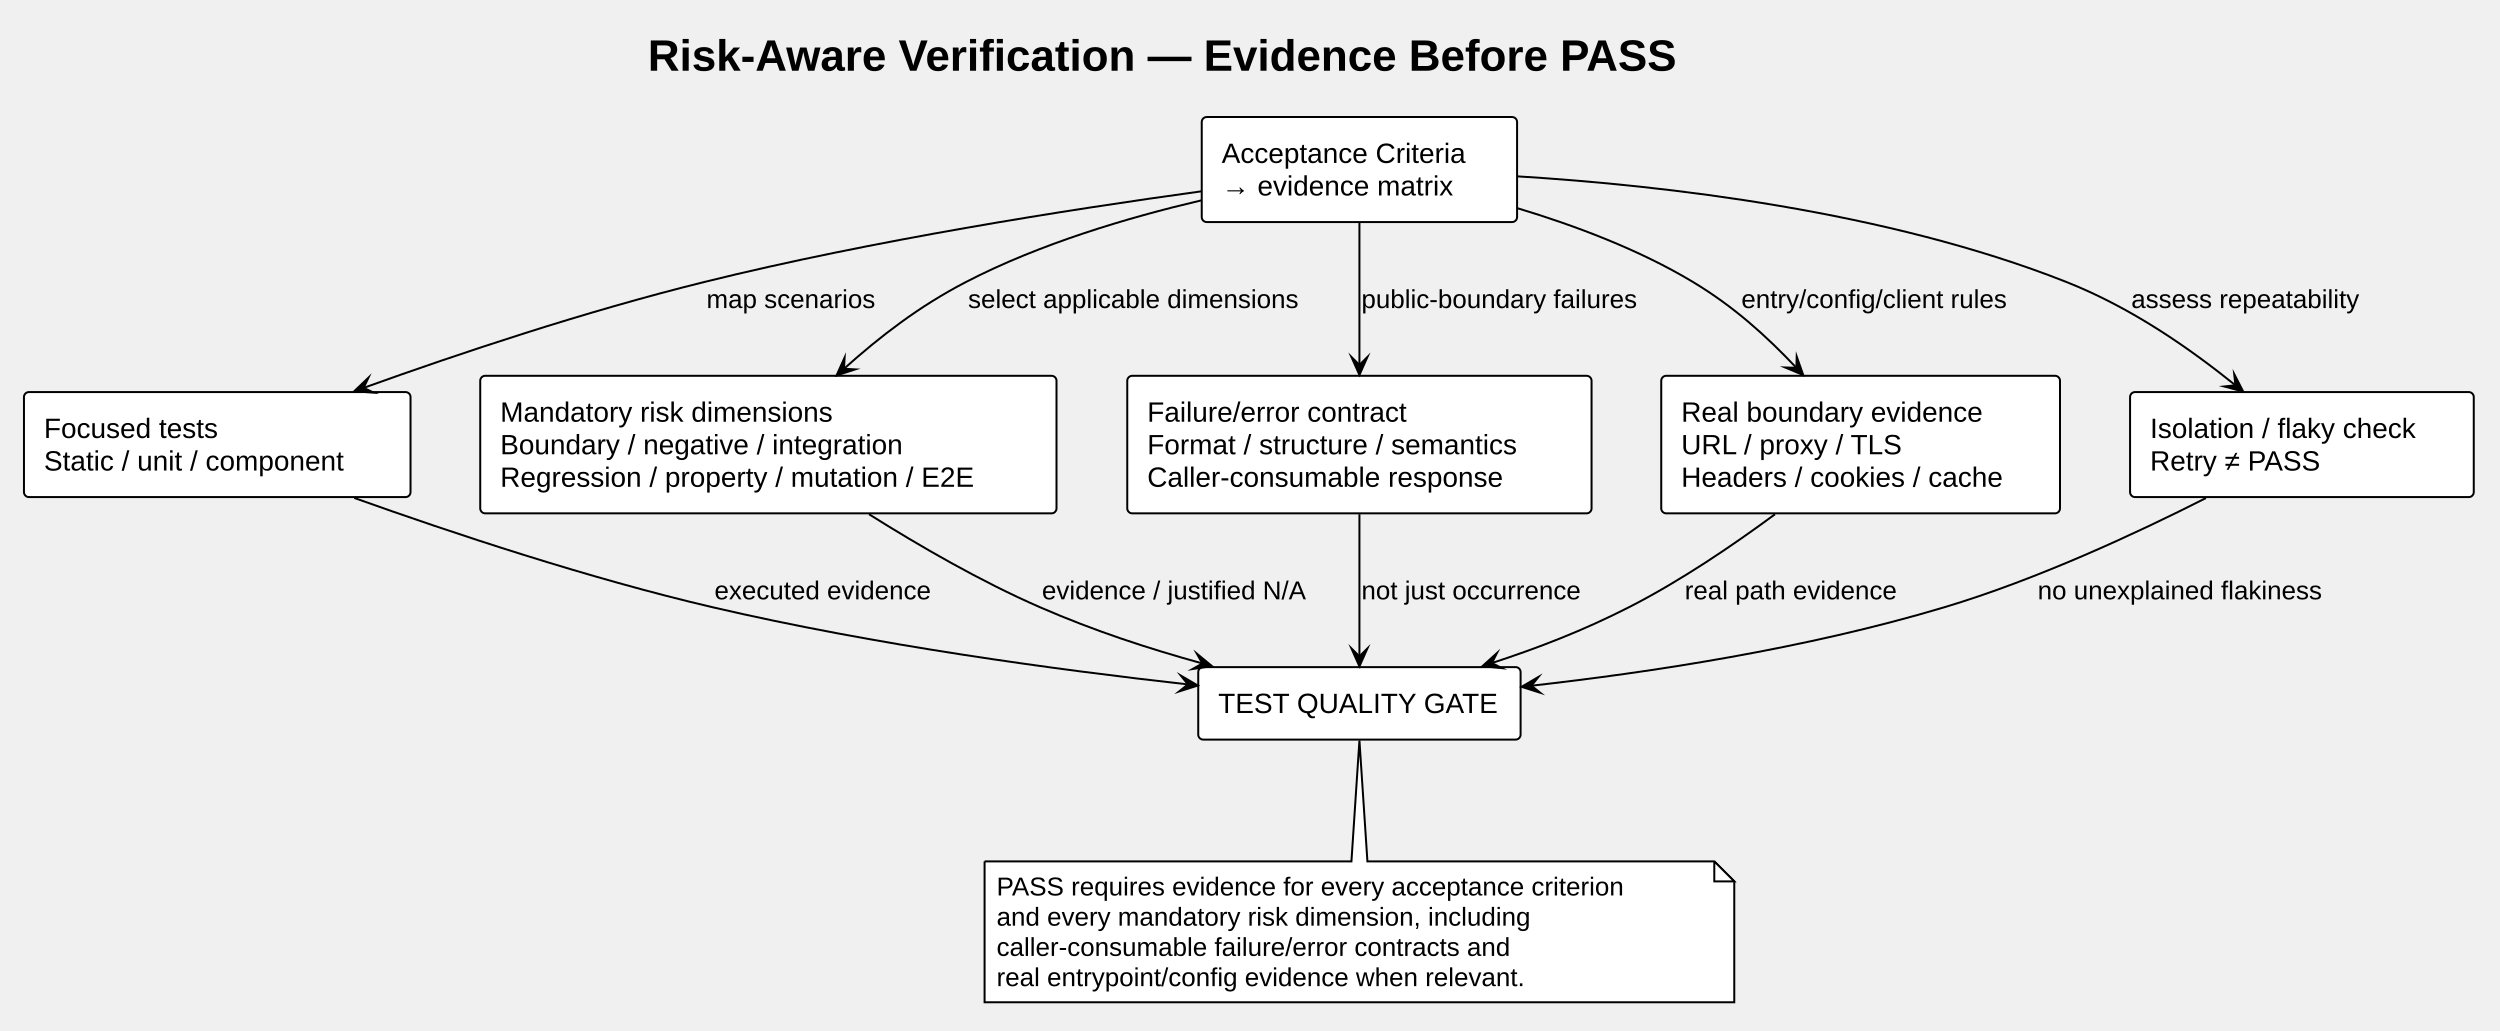
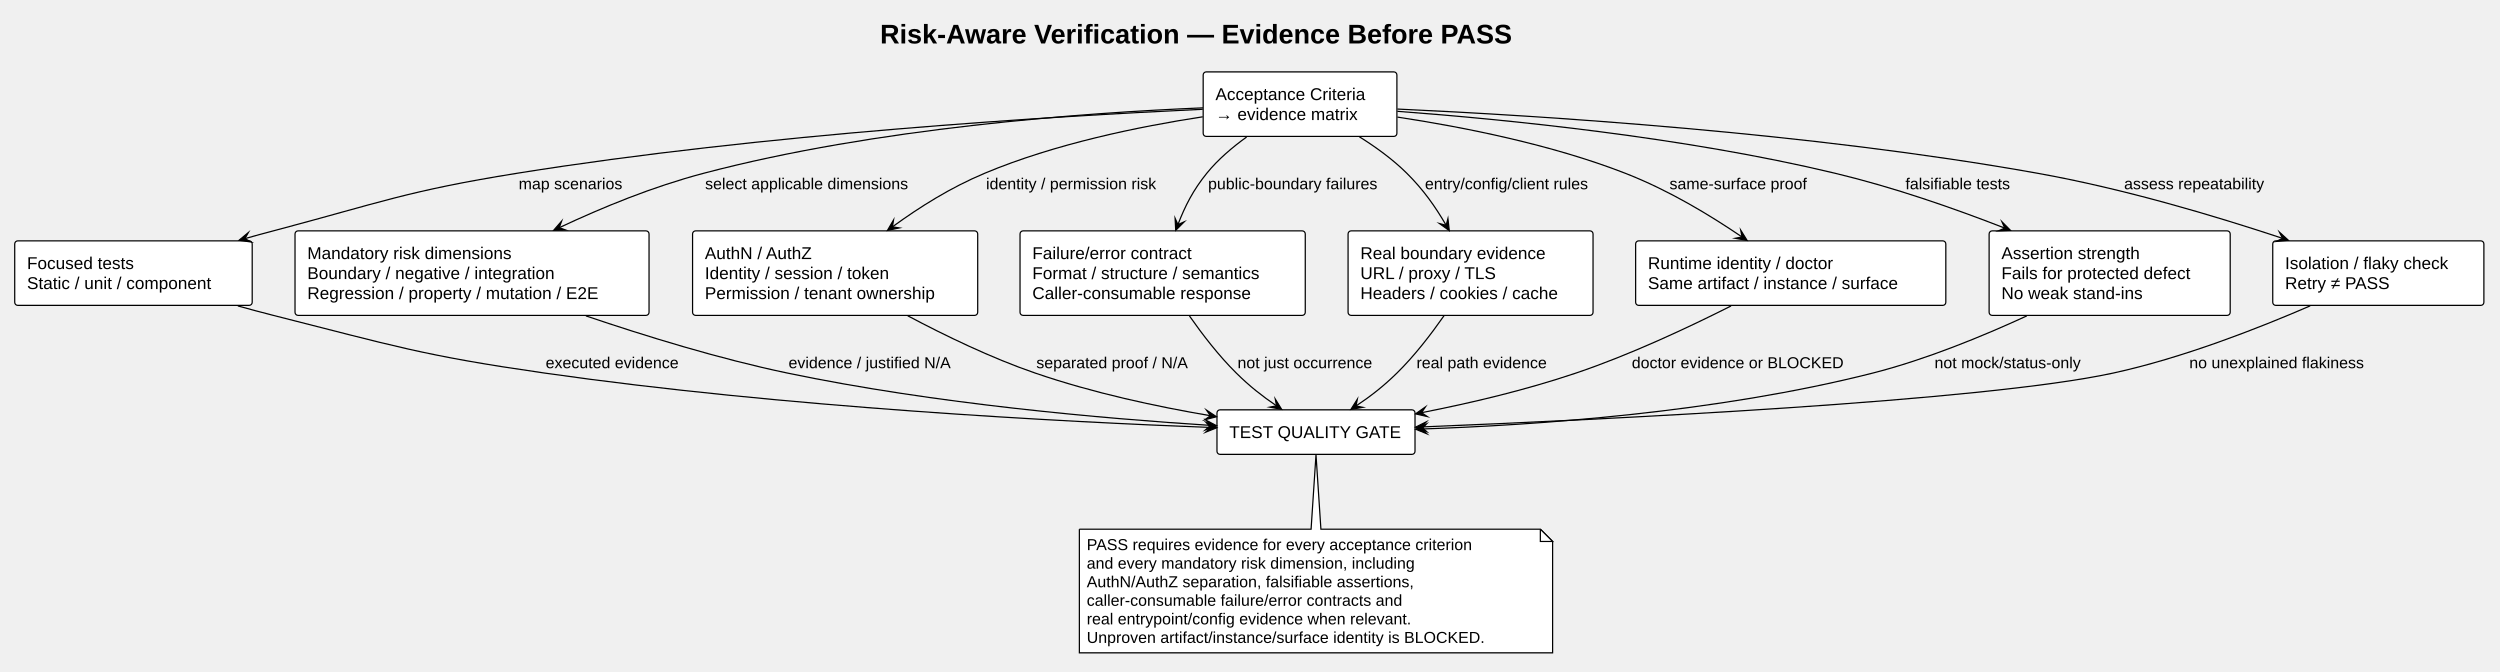
- <svg xmlns="http://www.w3.org/2000/svg" contentStyleType="text/css" data-diagram-type="DESCRIPTION" height="516px" preserveAspectRatio="none" style="width:1252px;height:516px;background:#FFFFFF;" version="1.1" viewBox="0 0 1252 516" width="1252px" zoomAndPan="magnify">
+ <svg xmlns="http://www.w3.org/2000/svg" contentStyleType="text/css" data-diagram-type="DESCRIPTION" height="547px" preserveAspectRatio="none" style="width:2038px;height:547px;background:#FFFFFF;" version="1.1" viewBox="0 0 2038 547" width="2038px" zoomAndPan="magnify">
  <defs />
  <g>
    <g class="title" data-source-line="6">
-       <text fill="#000000" font-family="Arial" font-size="22" font-weight="700" lengthAdjust="spacing" textLength="601.96" x="324.45" y="35.421">Risk-Aware Verification — Evidence Before PASS</text>
+       <text fill="#000000" font-family="Arial" font-size="22" font-weight="700" lengthAdjust="spacing" textLength="601.96" x="717.45" y="35.421">Risk-Aware Verification — Evidence Before PASS</text>
    </g>
    <g class="entity" data-qualified-name="acceptance" data-source-line="8" id="ent0001">
-       <rect fill="#FFFFFF" height="52.594" rx="2.5" ry="2.5" style="stroke:#000000;stroke-width:1;" width="157.922" x="601.83" y="58.609" />
-       <text fill="#000000" font-family="Arial" font-size="14" lengthAdjust="spacing" textLength="137.922" x="611.83" y="81.605">Acceptance Criteria</text>
-       <text fill="#000000" font-family="Arial" font-size="14" lengthAdjust="spacing" textLength="129.739" x="611.83" y="97.901">→ evidence matrix</text>
+       <rect fill="#FFFFFF" height="52.594" rx="2.5" ry="2.5" style="stroke:#000000;stroke-width:1;" width="157.922" x="980.83" y="58.609" />
+       <text fill="#000000" font-family="Arial" font-size="14" lengthAdjust="spacing" textLength="137.922" x="990.83" y="81.605">Acceptance Criteria</text>
+       <text fill="#000000" font-family="Arial" font-size="14" lengthAdjust="spacing" textLength="129.739" x="990.83" y="97.901">→ evidence matrix</text>
    </g>
    <g class="entity" data-qualified-name="focused" data-source-line="9" id="ent0002">
      <rect fill="#FFFFFF" height="52.594" rx="2.5" ry="2.5" style="stroke:#000000;stroke-width:1;" width="193.592" x="12" y="196.349" />
      <text fill="#000000" font-family="Arial" font-size="14" lengthAdjust="spacing" textLength="96.612" x="22" y="219.345">Focused tests</text>
      <text fill="#000000" font-family="Arial" font-size="14" lengthAdjust="spacing" textLength="173.592" x="22" y="235.641">Static / unit / component</text>
    </g>
    <g class="entity" data-qualified-name="risk" data-source-line="10" id="ent0003">
-       <rect fill="#FFFFFF" height="68.891" rx="2.5" ry="2.5" style="stroke:#000000;stroke-width:1;" width="288.598" x="240.5" y="188.199" />
-       <text fill="#000000" font-family="Arial" font-size="14" lengthAdjust="spacing" textLength="188.856" x="250.5" y="211.195">Mandatory risk dimensions</text>
-       <text fill="#000000" font-family="Arial" font-size="14" lengthAdjust="spacing" textLength="232.791" x="250.5" y="227.491">Boundary / negative / integration</text>
-       <text fill="#000000" font-family="Arial" font-size="14" lengthAdjust="spacing" textLength="268.598" x="250.5" y="243.788">Regression / property / mutation / E2E</text>
+       <rect fill="#FFFFFF" height="68.891" rx="2.5" ry="2.5" style="stroke:#000000;stroke-width:1;" width="288.598" x="240.5" y="188.209" />
+       <text fill="#000000" font-family="Arial" font-size="14" lengthAdjust="spacing" textLength="188.856" x="250.5" y="211.204">Mandatory risk dimensions</text>
+       <text fill="#000000" font-family="Arial" font-size="14" lengthAdjust="spacing" textLength="232.791" x="250.5" y="227.501">Boundary / negative / integration</text>
+       <text fill="#000000" font-family="Arial" font-size="14" lengthAdjust="spacing" textLength="268.598" x="250.5" y="243.798">Regression / property / mutation / E2E</text>
    </g>
-     <g class="entity" data-qualified-name="failure_contract" data-source-line="11" id="ent0004">
-       <rect fill="#FFFFFF" height="68.891" rx="2.5" ry="2.5" style="stroke:#000000;stroke-width:1;" width="232.523" x="564.53" y="188.199" />
-       <text fill="#000000" font-family="Arial" font-size="14" lengthAdjust="spacing" textLength="149.413" x="574.53" y="211.195">Failure/error contract</text>
-       <text fill="#000000" font-family="Arial" font-size="14" lengthAdjust="spacing" textLength="212.523" x="574.53" y="227.491">Format / structure / semantics</text>
-       <text fill="#000000" font-family="Arial" font-size="14" lengthAdjust="spacing" textLength="198.81" x="574.53" y="243.788">Caller-consumable response</text>
+     <g class="entity" data-qualified-name="auth" data-source-line="11" id="ent0004">
+       <rect fill="#FFFFFF" height="68.891" rx="2.5" ry="2.5" style="stroke:#000000;stroke-width:1;" width="232.44" x="564.58" y="188.209" />
+       <text fill="#000000" font-family="Arial" font-size="14" lengthAdjust="spacing" textLength="99.306" x="574.58" y="211.204">AuthN / AuthZ</text>
+       <text fill="#000000" font-family="Arial" font-size="14" lengthAdjust="spacing" textLength="172.361" x="574.58" y="227.501">Identity / session / token</text>
+       <text fill="#000000" font-family="Arial" font-size="14" lengthAdjust="spacing" textLength="212.44" x="574.58" y="243.798">Permission / tenant ownership</text>
    </g>
-     <g class="entity" data-qualified-name="real_boundary" data-source-line="12" id="ent0005">
-       <rect fill="#FFFFFF" height="68.891" rx="2.5" ry="2.5" style="stroke:#000000;stroke-width:1;" width="199.696" x="831.95" y="188.199" />
-       <text fill="#000000" font-family="Arial" font-size="14" lengthAdjust="spacing" textLength="169.887" x="841.95" y="211.195">Real boundary evidence</text>
-       <text fill="#000000" font-family="Arial" font-size="14" lengthAdjust="spacing" textLength="120.025" x="841.95" y="227.491">URL / proxy / TLS</text>
-       <text fill="#000000" font-family="Arial" font-size="14" lengthAdjust="spacing" textLength="179.696" x="841.95" y="243.788">Headers / cookies / cache</text>
+     <g class="entity" data-qualified-name="failure_contract" data-source-line="12" id="ent0005">
+       <rect fill="#FFFFFF" height="68.891" rx="2.5" ry="2.5" style="stroke:#000000;stroke-width:1;" width="232.523" x="831.53" y="188.209" />
+       <text fill="#000000" font-family="Arial" font-size="14" lengthAdjust="spacing" textLength="149.413" x="841.53" y="211.204">Failure/error contract</text>
+       <text fill="#000000" font-family="Arial" font-size="14" lengthAdjust="spacing" textLength="212.523" x="841.53" y="227.501">Format / structure / semantics</text>
+       <text fill="#000000" font-family="Arial" font-size="14" lengthAdjust="spacing" textLength="198.81" x="841.53" y="243.798">Caller-consumable response</text>
    </g>
-     <g class="entity" data-qualified-name="isolation" data-source-line="13" id="ent0006">
-       <rect fill="#FFFFFF" height="52.594" rx="2.5" ry="2.5" style="stroke:#000000;stroke-width:1;" width="172.12" x="1066.74" y="196.349" />
-       <text fill="#000000" font-family="Arial" font-size="14" lengthAdjust="spacing" textLength="152.12" x="1076.74" y="219.345">Isolation / flaky check</text>
-       <text fill="#000000" font-family="Arial" font-size="14" lengthAdjust="spacing" textLength="94.295" x="1076.74" y="235.641">Retry ≠ PASS</text>
+     <g class="entity" data-qualified-name="real_boundary" data-source-line="13" id="ent0006">
+       <rect fill="#FFFFFF" height="68.891" rx="2.5" ry="2.5" style="stroke:#000000;stroke-width:1;" width="199.696" x="1098.95" y="188.209" />
+       <text fill="#000000" font-family="Arial" font-size="14" lengthAdjust="spacing" textLength="169.887" x="1108.95" y="211.204">Real boundary evidence</text>
+       <text fill="#000000" font-family="Arial" font-size="14" lengthAdjust="spacing" textLength="120.025" x="1108.95" y="227.501">URL / proxy / TLS</text>
+       <text fill="#000000" font-family="Arial" font-size="14" lengthAdjust="spacing" textLength="179.696" x="1108.95" y="243.798">Headers / cookies / cache</text>
    </g>
-     <g class="entity" data-qualified-name="gate" data-source-line="14" id="ent0007">
-       <rect fill="#FFFFFF" height="36.297" rx="2.5" ry="2.5" style="stroke:#000000;stroke-width:1;" width="161.435" x="600.08" y="334.089" />
-       <text fill="#000000" font-family="Arial" font-size="14" lengthAdjust="spacing" textLength="141.435" x="610.08" y="357.084">TEST QUALITY GATE</text>
+     <g class="entity" data-qualified-name="runtime" data-source-line="14" id="ent0007">
+       <rect fill="#FFFFFF" height="52.594" rx="2.5" ry="2.5" style="stroke:#000000;stroke-width:1;" width="252.859" x="1333.37" y="196.349" />
+       <text fill="#000000" font-family="Arial" font-size="14" lengthAdjust="spacing" textLength="175.547" x="1343.37" y="219.345">Runtime identity / doctor</text>
+       <text fill="#000000" font-family="Arial" font-size="14" lengthAdjust="spacing" textLength="232.859" x="1343.37" y="235.641">Same artifact / instance / surface</text>
    </g>
-     <g class="entity" data-qualified-name="GMN18" data-source-line="28" id="ent0019">
-       <path d="M493.08,431.389 L493.08,501.921 A0,0 0 0 0 493.08,501.921 L868.52,501.921 A0,0 0 0 0 868.52,501.921 L868.52,441.389 L858.52,431.389 L684.8,431.389 L680.8,370.799 L676.8,431.389 L493.08,431.389 A0,0 0 0 0 493.08,431.389" fill="#FFFFFF" style="stroke:#000000;stroke-width:1;" />
-       <path d="M858.52,431.389 L858.52,441.389 L868.52,441.389 L858.52,431.389" fill="#FFFFFF" style="stroke:#000000;stroke-width:1;" />
-       <text fill="#000000" font-family="Arial" font-size="13" lengthAdjust="spacing" textLength="354.44" x="499.08" y="448.456">PASS requires evidence for every acceptance criterion</text>
-       <text fill="#000000" font-family="Arial" font-size="13" lengthAdjust="spacing" textLength="306.96" x="499.08" y="463.589">and every mandatory risk dimension, including</text>
-       <text fill="#000000" font-family="Arial" font-size="13" lengthAdjust="spacing" textLength="294.55" x="499.08" y="478.722">caller-consumable failure/error contracts and</text>
-       <text fill="#000000" font-family="Arial" font-size="13" lengthAdjust="spacing" textLength="305.265" x="499.08" y="493.855">real entrypoint/config evidence when relevant.</text>
+     <g class="entity" data-qualified-name="assertion_strength" data-source-line="15" id="ent0008">
+       <rect fill="#FFFFFF" height="68.891" rx="2.5" ry="2.5" style="stroke:#000000;stroke-width:1;" width="196.531" x="1621.53" y="188.209" />
+       <text fill="#000000" font-family="Arial" font-size="14" lengthAdjust="spacing" textLength="129.076" x="1631.53" y="211.204">Assertion strength</text>
+       <text fill="#000000" font-family="Arial" font-size="14" lengthAdjust="spacing" textLength="176.531" x="1631.53" y="227.501">Fails for protected defect</text>
+       <text fill="#000000" font-family="Arial" font-size="14" lengthAdjust="spacing" textLength="128.919" x="1631.53" y="243.798">No weak stand-ins</text>
    </g>
-     <g class="link" data-entity-1="ent0001" data-entity-2="ent0002" data-link-type="dependency" data-source-line="16" id="lnk8">
-       <path d="M601.57,95.829 C534.71,105.029 436.74,120.409 352.8,141.199 C292.61,156.099 230.556,176.85 182.106,194.24" fill="none" id="acceptance-to-focused" style="stroke:#000000;stroke-width:1;" />
-       <polygon fill="#000000" points="177.4,195.929,187.222,196.654,182.106,194.24,184.52,189.124,177.4,195.929" style="stroke:#000000;stroke-width:1;stroke-linejoin:miter;stroke-miterlimit:10;" />
-       <text fill="#000000" font-family="Arial" font-size="13" lengthAdjust="spacing" textLength="94.821" x="353.8" y="154.266">map scenarios</text>
+     <g class="entity" data-qualified-name="isolation" data-source-line="16" id="ent0009">
+       <rect fill="#FFFFFF" height="52.594" rx="2.5" ry="2.5" style="stroke:#000000;stroke-width:1;" width="172.12" x="1852.74" y="196.349" />
+       <text fill="#000000" font-family="Arial" font-size="14" lengthAdjust="spacing" textLength="152.12" x="1862.74" y="219.345">Isolation / flaky check</text>
+       <text fill="#000000" font-family="Arial" font-size="14" lengthAdjust="spacing" textLength="94.295" x="1862.74" y="235.641">Retry ≠ PASS</text>
    </g>
-     <g class="link" data-entity-1="ent0001" data-entity-2="ent0003" data-link-type="dependency" data-source-line="17" id="lnk9">
-       <path d="M601.79,100.309 C564.64,108.999 520.54,122.159 483.8,141.199 C460.2,153.429 440.695,168.534 422.675,184.673" fill="none" id="acceptance-to-risk" style="stroke:#000000;stroke-width:1;" />
-       <polygon fill="#000000" points="418.95,188.009,428.323,184.984,422.675,184.673,422.985,179.025,418.95,188.009" style="stroke:#000000;stroke-width:1;stroke-linejoin:miter;stroke-miterlimit:10;" />
-       <text fill="#000000" font-family="Arial" font-size="13" lengthAdjust="spacing" textLength="187.675" x="484.8" y="154.266">select applicable dimensions</text>
+     <g class="entity" data-qualified-name="gate" data-source-line="17" id="ent0010">
+       <rect fill="#FFFFFF" height="36.297" rx="2.5" ry="2.5" style="stroke:#000000;stroke-width:1;" width="161.435" x="992.08" y="334.099" />
+       <text fill="#000000" font-family="Arial" font-size="14" lengthAdjust="spacing" textLength="141.435" x="1002.08" y="357.094">TEST QUALITY GATE</text>
    </g>
-     <g class="link" data-entity-1="ent0001" data-entity-2="ent0004" data-link-type="dependency" data-source-line="18" id="lnk10">
-       <path d="M680.8,111.439 C680.8,133.019 680.8,159.109 680.8,182.769" fill="none" id="acceptance-to-failure_contract" style="stroke:#000000;stroke-width:1;" />
-       <polygon fill="#000000" points="680.8,187.769,684.8,178.769,680.8,182.769,676.8,178.769,680.8,187.769" style="stroke:#000000;stroke-width:1;stroke-linejoin:miter;stroke-miterlimit:10;" />
-       <text fill="#000000" font-family="Arial" font-size="13" lengthAdjust="spacing" textLength="158" x="681.8" y="154.266">public-boundary failures</text>
+     <g class="entity" data-qualified-name="GMN27" data-source-line="37" id="ent0028">
+       <path d="M879.9,431.389 L879.9,532.186 A0,0 0 0 0 879.9,532.186 L1265.687,532.186 A0,0 0 0 0 1265.687,532.186 L1265.687,441.389 L1255.687,431.389 L1076.8,431.389 L1072.8,370.709 L1068.8,431.389 L879.9,431.389 A0,0 0 0 0 879.9,431.389" fill="#FFFFFF" style="stroke:#000000;stroke-width:1;" />
+       <path d="M1255.687,431.389 L1255.687,441.389 L1265.687,441.389 L1255.687,431.389" fill="#FFFFFF" style="stroke:#000000;stroke-width:1;" />
+       <text fill="#000000" font-family="Arial" font-size="13" lengthAdjust="spacing" textLength="354.44" x="885.9" y="448.456">PASS requires evidence for every acceptance criterion</text>
+       <text fill="#000000" font-family="Arial" font-size="13" lengthAdjust="spacing" textLength="306.96" x="885.9" y="463.589">and every mandatory risk dimension, including</text>
+       <text fill="#000000" font-family="Arial" font-size="13" lengthAdjust="spacing" textLength="302.897" x="885.9" y="478.722">AuthN/AuthZ separation, falsifiable assertions,</text>
+       <text fill="#000000" font-family="Arial" font-size="13" lengthAdjust="spacing" textLength="294.55" x="885.9" y="493.855">caller-consumable failure/error contracts and</text>
+       <text fill="#000000" font-family="Arial" font-size="13" lengthAdjust="spacing" textLength="305.265" x="885.9" y="508.988">real entrypoint/config evidence when relevant.</text>
+       <text fill="#000000" font-family="Arial" font-size="13" lengthAdjust="spacing" textLength="364.787" x="885.9" y="524.12">Unproven artifact/instance/surface identity is BLOCKED.</text>
    </g>
-     <g class="link" data-entity-1="ent0001" data-entity-2="ent0005" data-link-type="dependency" data-source-line="19" id="lnk11">
-       <path d="M759.99,104.289 C788.86,112.979 820.97,125.059 847.8,141.199 C868.38,153.589 884.548,168.213 899.628,184.193" fill="none" id="acceptance-to-real_boundary" style="stroke:#000000;stroke-width:1;" />
-       <polygon fill="#000000" points="903.06,187.829,899.792,178.538,899.628,184.193,893.974,184.029,903.06,187.829" style="stroke:#000000;stroke-width:1;stroke-linejoin:miter;stroke-miterlimit:10;" />
-       <text fill="#000000" font-family="Arial" font-size="13" lengthAdjust="spacing" textLength="154.718" x="872.06" y="154.266">entry/config/client rules</text>
+     <g class="link" data-entity-1="ent0001" data-entity-2="ent0002" data-link-type="dependency" data-source-line="19" id="lnk11">
+       <path d="M980.52,89.069 C859.44,94.729 621.45,109.149 421.8,141.209 C332.07,155.609 310.65,164.959 222.8,188.209 C213.72,190.609 209.081,191.848 199.681,194.508" fill="none" id="acceptance-to-focused" style="stroke:#000000;stroke-width:1;" />
+       <polygon fill="#000000" points="194.87,195.869,204.619,197.268,199.681,194.508,202.441,189.57,194.87,195.869" style="stroke:#000000;stroke-width:1;stroke-linejoin:miter;stroke-miterlimit:10;" />
+       <text fill="#000000" font-family="Arial" font-size="13" lengthAdjust="spacing" textLength="94.821" x="422.8" y="154.276">map scenarios</text>
    </g>
-     <g class="link" data-entity-1="ent0001" data-entity-2="ent0006" data-link-type="dependency" data-source-line="20" id="lnk12">
-       <path d="M760.05,88.329 C833.56,92.859 944.85,105.619 1034.8,141.199 C1067.77,154.239 1096.826,174.683 1119.496,192.943" fill="none" id="acceptance-to-isolation" style="stroke:#000000;stroke-width:1;" />
-       <polygon fill="#000000" points="1123.39,196.079,1118.89,187.319,1119.496,192.943,1113.872,193.549,1123.39,196.079" style="stroke:#000000;stroke-width:1;stroke-linejoin:miter;stroke-miterlimit:10;" />
-       <text fill="#000000" font-family="Arial" font-size="13" lengthAdjust="spacing" textLength="129.689" x="1067.32" y="154.266">assess repeatability</text>
+     <g class="link" data-entity-1="ent0001" data-entity-2="ent0003" data-link-type="dependency" data-source-line="20" id="lnk12">
+       <path d="M980.65,87.919 C883.39,91.979 714,104.229 573.8,141.209 C531.73,152.299 491.357,168.967 455.887,185.597" fill="none" id="acceptance-to-risk" style="stroke:#000000;stroke-width:1;" />
+       <polygon fill="#000000" points="451.36,187.719,461.207,187.52,455.887,185.597,457.811,180.277,451.36,187.719" style="stroke:#000000;stroke-width:1;stroke-linejoin:miter;stroke-miterlimit:10;" />
+       <text fill="#000000" font-family="Arial" font-size="13" lengthAdjust="spacing" textLength="187.675" x="574.8" y="154.276">select applicable dimensions</text>
    </g>
-     <g class="link" data-entity-1="ent0002" data-entity-2="ent0007" data-link-type="dependency" data-source-line="21" id="lnk13">
-       <path d="M177.4,249.369 C226.7,266.989 295.08,289.699 356.8,304.089 C438.59,323.159 528.921,335.374 594.901,342.754" fill="none" id="focused-to-gate" style="stroke:#000000;stroke-width:1;" />
-       <polygon fill="#000000" points="599.87,343.309,591.37,338.334,594.901,342.754,590.481,346.284,599.87,343.309" style="stroke:#000000;stroke-width:1;stroke-linejoin:miter;stroke-miterlimit:10;" />
-       <text fill="#000000" font-family="Arial" font-size="13" lengthAdjust="spacing" textLength="123.494" x="357.8" y="300.156">executed evidence</text>
+     <g class="link" data-entity-1="ent0001" data-entity-2="ent0004" data-link-type="dependency" data-source-line="21" id="lnk13">
+       <path d="M980.48,95.219 C928.48,103.179 859.82,117.269 802.8,141.209 C774.61,153.039 749.968,168.625 727.508,184.905" fill="none" id="acceptance-to-auth" style="stroke:#000000;stroke-width:1;" />
+       <polygon fill="#000000" points="723.46,187.839,733.095,185.796,727.508,184.905,728.399,179.319,723.46,187.839" style="stroke:#000000;stroke-width:1;stroke-linejoin:miter;stroke-miterlimit:10;" />
+       <text fill="#000000" font-family="Arial" font-size="13" lengthAdjust="spacing" textLength="160.856" x="803.8" y="154.276">identity / permission risk</text>
    </g>
-     <g class="link" data-entity-1="ent0003" data-entity-2="ent0007" data-link-type="dependency" data-source-line="22" id="lnk14">
-       <path d="M435.19,257.519 C460.16,273.229 491.24,291.229 520.8,304.089 C548.15,315.989 574.572,324.613 602.152,332.263" fill="none" id="risk-to-gate" style="stroke:#000000;stroke-width:1;" />
-       <polygon fill="#000000" points="606.97,333.599,599.367,327.339,602.152,332.263,597.228,335.048,606.97,333.599" style="stroke:#000000;stroke-width:1;stroke-linejoin:miter;stroke-miterlimit:10;" />
-       <text fill="#000000" font-family="Arial" font-size="13" lengthAdjust="spacing" textLength="150.484" x="521.8" y="300.156">evidence / justified N/A</text>
+     <g class="link" data-entity-1="ent0001" data-entity-2="ent0005" data-link-type="dependency" data-source-line="22" id="lnk14">
+       <path d="M1016.25,111.679 C1004.65,120.029 992.84,130.049 983.8,141.209 C972.71,154.869 966.118,167.834 960.238,183.094" fill="none" id="acceptance-to-failure_contract" style="stroke:#000000;stroke-width:1;" />
+       <polygon fill="#000000" points="958.44,187.759,965.409,180.799,960.238,183.094,957.943,177.923,958.44,187.759" style="stroke:#000000;stroke-width:1;stroke-linejoin:miter;stroke-miterlimit:10;" />
+       <text fill="#000000" font-family="Arial" font-size="13" lengthAdjust="spacing" textLength="158" x="984.8" y="154.276">public-boundary failures</text>
    </g>
-     <g class="link" data-entity-1="ent0004" data-entity-2="ent0007" data-link-type="dependency" data-source-line="23" id="lnk15">
-       <path d="M680.8,257.499 C680.8,282.019 680.8,309.149 680.8,328.719" fill="none" id="failure_contract-to-gate" style="stroke:#000000;stroke-width:1;" />
-       <polygon fill="#000000" points="680.8,333.719,684.8,324.719,680.8,328.719,676.8,324.719,680.8,333.719" style="stroke:#000000;stroke-width:1;stroke-linejoin:miter;stroke-miterlimit:10;" />
-       <text fill="#000000" font-family="Arial" font-size="13" lengthAdjust="spacing" textLength="125.836" x="681.8" y="300.156">not just occurrence</text>
+     <g class="link" data-entity-1="ent0001" data-entity-2="ent0006" data-link-type="dependency" data-source-line="23" id="lnk15">
+       <path d="M1108.13,111.479 C1121.53,119.879 1135.49,129.989 1146.8,141.209 C1160.49,154.789 1169.928,168.272 1178.918,183.662" fill="none" id="acceptance-to-real_boundary" style="stroke:#000000;stroke-width:1;" />
+       <polygon fill="#000000" points="1181.44,187.979,1180.354,178.19,1178.918,183.662,1173.447,182.226,1181.44,187.979" style="stroke:#000000;stroke-width:1;stroke-linejoin:miter;stroke-miterlimit:10;" />
+       <text fill="#000000" font-family="Arial" font-size="13" lengthAdjust="spacing" textLength="154.718" x="1161.6" y="154.276">entry/config/client rules</text>
    </g>
-     <g class="link" data-entity-1="ent0005" data-entity-2="ent0007" data-link-type="dependency" data-source-line="24" id="lnk16">
-       <path d="M888.93,257.529 C867.77,273.149 841.35,291.079 815.8,304.089 C792.68,315.869 770.691,324.33 747.141,332.06" fill="none" id="real_boundary-to-gate" style="stroke:#000000;stroke-width:1;" />
-       <polygon fill="#000000" points="742.39,333.619,752.189,334.613,747.141,332.06,749.694,327.012,742.39,333.619" style="stroke:#000000;stroke-width:1;stroke-linejoin:miter;stroke-miterlimit:10;" />
-       <text fill="#000000" font-family="Arial" font-size="13" lengthAdjust="spacing" textLength="121.678" x="843.69" y="300.156">real path evidence</text>
+     <g class="link" data-entity-1="ent0001" data-entity-2="ent0007" data-link-type="dependency" data-source-line="24" id="lnk16">
+       <path d="M1139.16,95.449 C1192.87,103.579 1264.69,117.789 1324.8,141.209 C1360.64,155.169 1393.812,175.353 1420.102,193.183" fill="none" id="acceptance-to-runtime" style="stroke:#000000;stroke-width:1;" />
+       <polygon fill="#000000" points="1424.24,195.989,1419.037,187.627,1420.102,193.183,1414.546,194.248,1424.24,195.989" style="stroke:#000000;stroke-width:1;stroke-linejoin:miter;stroke-miterlimit:10;" />
+       <text fill="#000000" font-family="Arial" font-size="13" lengthAdjust="spacing" textLength="126.35" x="1360.97" y="154.276">same-surface proof</text>
    </g>
-     <g class="link" data-entity-1="ent0006" data-entity-2="ent0007" data-link-type="dependency" data-source-line="25" id="lnk17">
-       <path d="M1104.74,249.419 C1069.44,267.309 1019.82,290.309 973.8,304.089 C903.83,325.039 826.489,336.689 766.948,343.409" fill="none" id="isolation-to-gate" style="stroke:#000000;stroke-width:1;" />
-       <polygon fill="#000000" points="761.98,343.969,771.372,346.935,766.948,343.409,770.475,338.985,761.98,343.969" style="stroke:#000000;stroke-width:1;stroke-linejoin:miter;stroke-miterlimit:10;" />
-       <text fill="#000000" font-family="Arial" font-size="13" lengthAdjust="spacing" textLength="161.637" x="1020.45" y="300.156">no unexplained flakiness</text>
+     <g class="link" data-entity-1="ent0001" data-entity-2="ent0008" data-link-type="dependency" data-source-line="25" id="lnk17">
+       <path d="M1139.1,90.739 C1227.2,97.309 1373.19,111.789 1495.8,141.209 C1544.31,152.849 1592.241,169.585 1634.261,185.945" fill="none" id="acceptance-to-assertion_strength" style="stroke:#000000;stroke-width:1;" />
+       <polygon fill="#000000" points="1638.92,187.759,1631.985,180.767,1634.261,185.945,1629.082,188.221,1638.92,187.759" style="stroke:#000000;stroke-width:1;stroke-linejoin:miter;stroke-miterlimit:10;" />
+       <text fill="#000000" font-family="Arial" font-size="13" lengthAdjust="spacing" textLength="98.427" x="1553.3" y="154.276">falsifiable tests</text>
+     </g>
+     <g class="link" data-entity-1="ent0001" data-entity-2="ent0009" data-link-type="dependency" data-source-line="26" id="lnk18">
+       <path d="M1139.13,88.899 C1254.67,94.219 1475.65,108.079 1660.8,141.209 C1731.52,153.859 1805.234,175.907 1860.714,194.287" fill="none" id="acceptance-to-isolation" style="stroke:#000000;stroke-width:1;" />
+       <polygon fill="#000000" points="1865.46,195.859,1858.175,189.232,1860.714,194.287,1855.659,196.826,1865.46,195.859" style="stroke:#000000;stroke-width:1;stroke-linejoin:miter;stroke-miterlimit:10;" />
+       <text fill="#000000" font-family="Arial" font-size="13" lengthAdjust="spacing" textLength="129.689" x="1731.55" y="154.276">assess repeatability</text>
+     </g>
+     <g class="link" data-entity-1="ent0002" data-entity-2="ent0010" data-link-type="dependency" data-source-line="27" id="lnk19">
+       <path d="M193.89,249.379 C203.61,252.089 213.4,254.719 222.8,257.099 C320.16,281.689 344.39,289.869 443.8,304.099 C639.46,332.109 866.914,343.868 986.994,348.478" fill="none" id="focused-to-gate" style="stroke:#000000;stroke-width:1;" />
+       <polygon fill="#000000" points="991.99,348.669,983.15,344.327,986.994,348.478,982.843,352.321,991.99,348.669" style="stroke:#000000;stroke-width:1;stroke-linejoin:miter;stroke-miterlimit:10;" />
+       <text fill="#000000" font-family="Arial" font-size="13" lengthAdjust="spacing" textLength="123.494" x="444.8" y="300.166">executed evidence</text>
+     </g>
+     <g class="link" data-entity-1="ent0003" data-entity-2="ent0010" data-link-type="dependency" data-source-line="28" id="lnk20">
+       <path d="M477.63,257.509 C525.98,273.909 586.42,292.519 641.8,304.099 C762.26,329.289 899.67,341.211 986.84,346.771" fill="none" id="risk-to-gate" style="stroke:#000000;stroke-width:1;" />
+       <polygon fill="#000000" points="991.83,347.089,983.103,342.525,986.84,346.771,982.594,350.508,991.83,347.089" style="stroke:#000000;stroke-width:1;stroke-linejoin:miter;stroke-miterlimit:10;" />
+       <text fill="#000000" font-family="Arial" font-size="13" lengthAdjust="spacing" textLength="150.484" x="642.8" y="300.166">evidence / justified N/A</text>
+     </g>
+     <g class="link" data-entity-1="ent0004" data-entity-2="ent0010" data-link-type="dependency" data-source-line="29" id="lnk21">
+       <path d="M739.98,257.429 C770.24,273.509 808.13,291.849 843.8,304.099 C891.69,320.539 942.351,331.307 986.771,338.897" fill="none" id="auth-to-gate" style="stroke:#000000;stroke-width:1;" />
+       <polygon fill="#000000" points="991.7,339.739,983.502,334.281,986.771,338.897,982.155,342.166,991.7,339.739" style="stroke:#000000;stroke-width:1;stroke-linejoin:miter;stroke-miterlimit:10;" />
+       <text fill="#000000" font-family="Arial" font-size="13" lengthAdjust="spacing" textLength="139.502" x="844.8" y="300.166">separated proof / N/A</text>
+     </g>
+     <g class="link" data-entity-1="ent0005" data-entity-2="ent0010" data-link-type="dependency" data-source-line="30" id="lnk22">
+       <path d="M969.65,257.569 C980.21,272.669 993.66,290.149 1007.8,304.099 C1018.91,315.059 1028.611,322.64 1040.651,330.86" fill="none" id="failure_contract-to-gate" style="stroke:#000000;stroke-width:1;" />
+       <polygon fill="#000000" points="1044.78,333.679,1039.602,325.301,1040.651,330.86,1035.092,331.908,1044.78,333.679" style="stroke:#000000;stroke-width:1;stroke-linejoin:miter;stroke-miterlimit:10;" />
+       <text fill="#000000" font-family="Arial" font-size="13" lengthAdjust="spacing" textLength="125.836" x="1008.8" y="300.166">not just occurrence</text>
+     </g>
+     <g class="link" data-entity-1="ent0006" data-entity-2="ent0010" data-link-type="dependency" data-source-line="31" id="lnk23">
+       <path d="M1177.27,257.219 C1166.67,272.419 1153.11,290.069 1138.8,304.099 C1127.53,315.129 1117.641,322.753 1105.411,330.963" fill="none" id="real_boundary-to-gate" style="stroke:#000000;stroke-width:1;" />
+       <polygon fill="#000000" points="1101.26,333.749,1110.962,332.054,1105.411,330.963,1106.503,325.412,1101.26,333.749" style="stroke:#000000;stroke-width:1;stroke-linejoin:miter;stroke-miterlimit:10;" />
+       <text fill="#000000" font-family="Arial" font-size="13" lengthAdjust="spacing" textLength="121.678" x="1154.7" y="300.166">real path evidence</text>
+     </g>
+     <g class="link" data-entity-1="ent0007" data-entity-2="ent0010" data-link-type="dependency" data-source-line="32" id="lnk24">
+       <path d="M1411.15,249.409 C1376.65,266.819 1328.84,289.259 1284.8,304.099 C1242.45,318.359 1198.796,328.553 1158.836,336.423" fill="none" id="runtime-to-gate" style="stroke:#000000;stroke-width:1;" />
+       <polygon fill="#000000" points="1153.93,337.389,1163.533,339.575,1158.836,336.423,1161.987,331.726,1153.93,337.389" style="stroke:#000000;stroke-width:1;stroke-linejoin:miter;stroke-miterlimit:10;" />
+       <text fill="#000000" font-family="Arial" font-size="13" lengthAdjust="spacing" textLength="188.602" x="1330.22" y="300.166">doctor evidence or BLOCKED</text>
+     </g>
+     <g class="link" data-entity-1="ent0008" data-entity-2="ent0010" data-link-type="dependency" data-source-line="33" id="lnk25">
+       <path d="M1652.24,257.519 C1615.94,274.239 1569.89,293.129 1526.8,304.099 C1399.12,336.589 1250.807,346.589 1158.997,349.728" fill="none" id="assertion_strength-to-gate" style="stroke:#000000;stroke-width:1;" />
+       <polygon fill="#000000" points="1154,349.899,1163.131,353.589,1158.997,349.728,1162.858,345.594,1154,349.899" style="stroke:#000000;stroke-width:1;stroke-linejoin:miter;stroke-miterlimit:10;" />
+       <text fill="#000000" font-family="Arial" font-size="13" lengthAdjust="spacing" textLength="137.23" x="1577" y="300.166">not mock/status-only</text>
+     </g>
+     <g class="link" data-entity-1="ent0009" data-entity-2="ent0010" data-link-type="dependency" data-source-line="34" id="lnk26">
+       <path d="M1883.27,249.329 C1840.41,267.909 1779.1,291.829 1722.8,304.099 C1616.53,327.239 1308.286,342.008 1158.876,348.038" fill="none" id="isolation-to-gate" style="stroke:#000000;stroke-width:1;" />
+       <polygon fill="#000000" points="1153.88,348.239,1163.034,351.873,1158.876,348.038,1162.711,343.88,1153.88,348.239" style="stroke:#000000;stroke-width:1;stroke-linejoin:miter;stroke-miterlimit:10;" />
+       <text fill="#000000" font-family="Arial" font-size="13" lengthAdjust="spacing" textLength="161.637" x="1784.7" y="300.166">no unexplained flakiness</text>
    </g>
  </g>
</svg>
